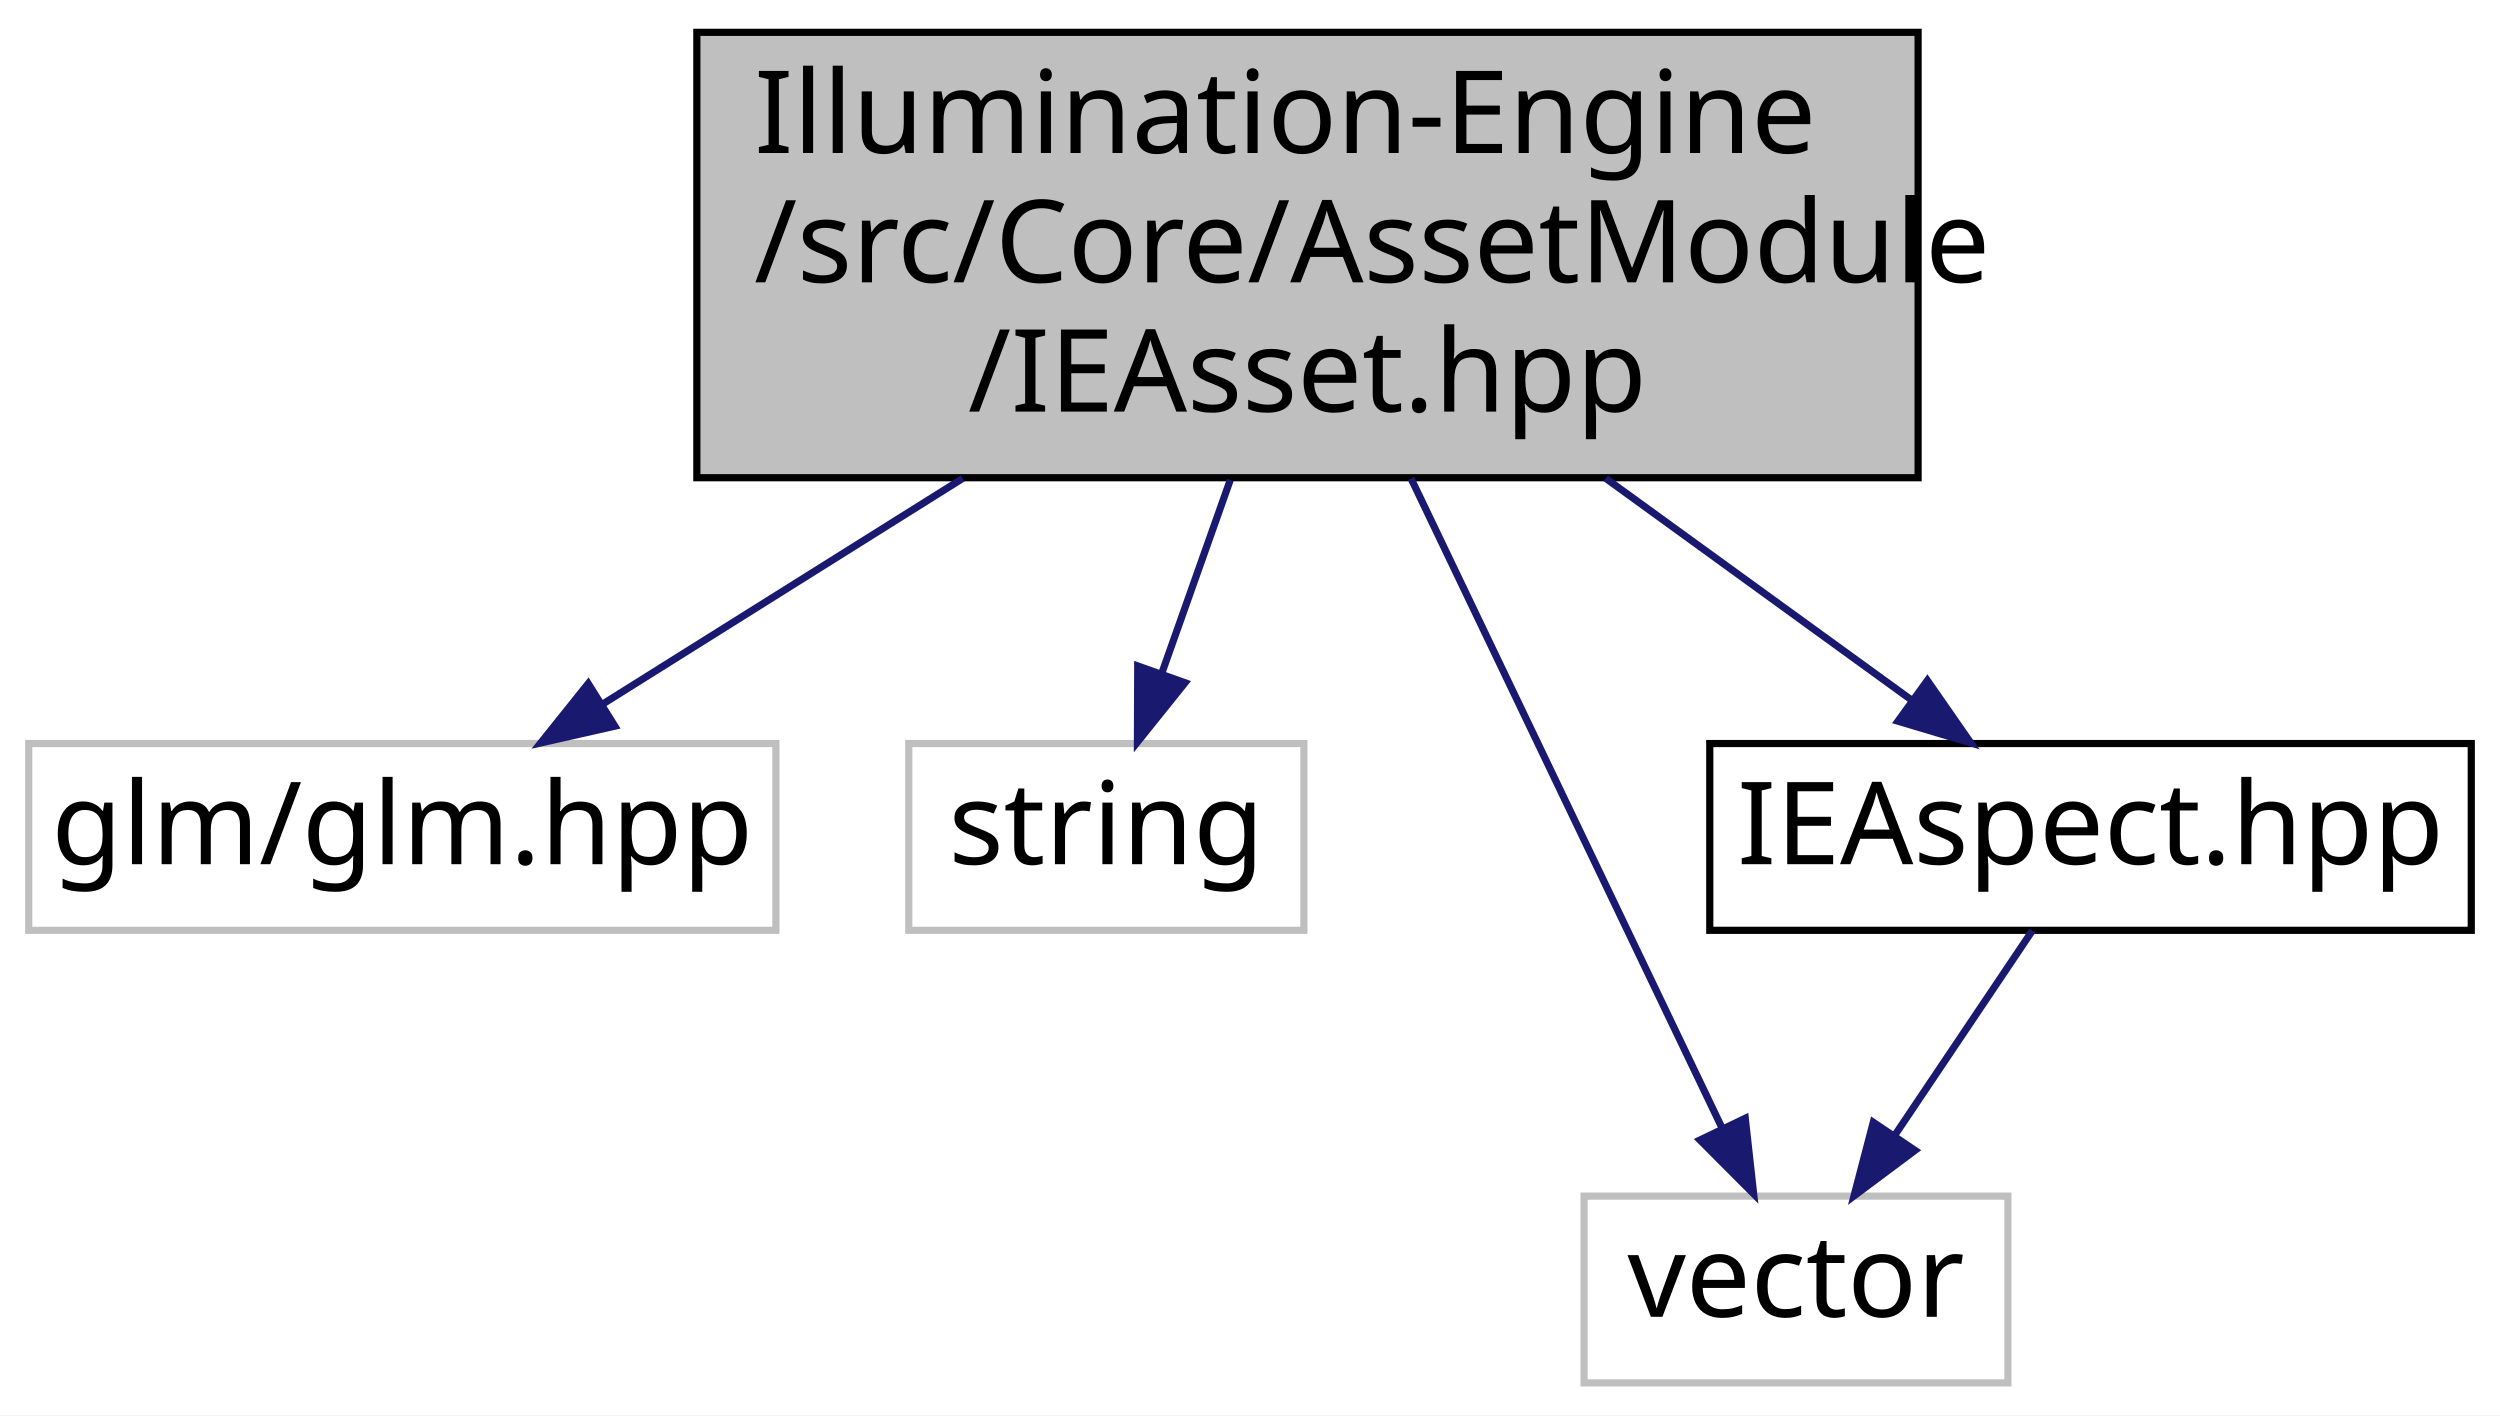
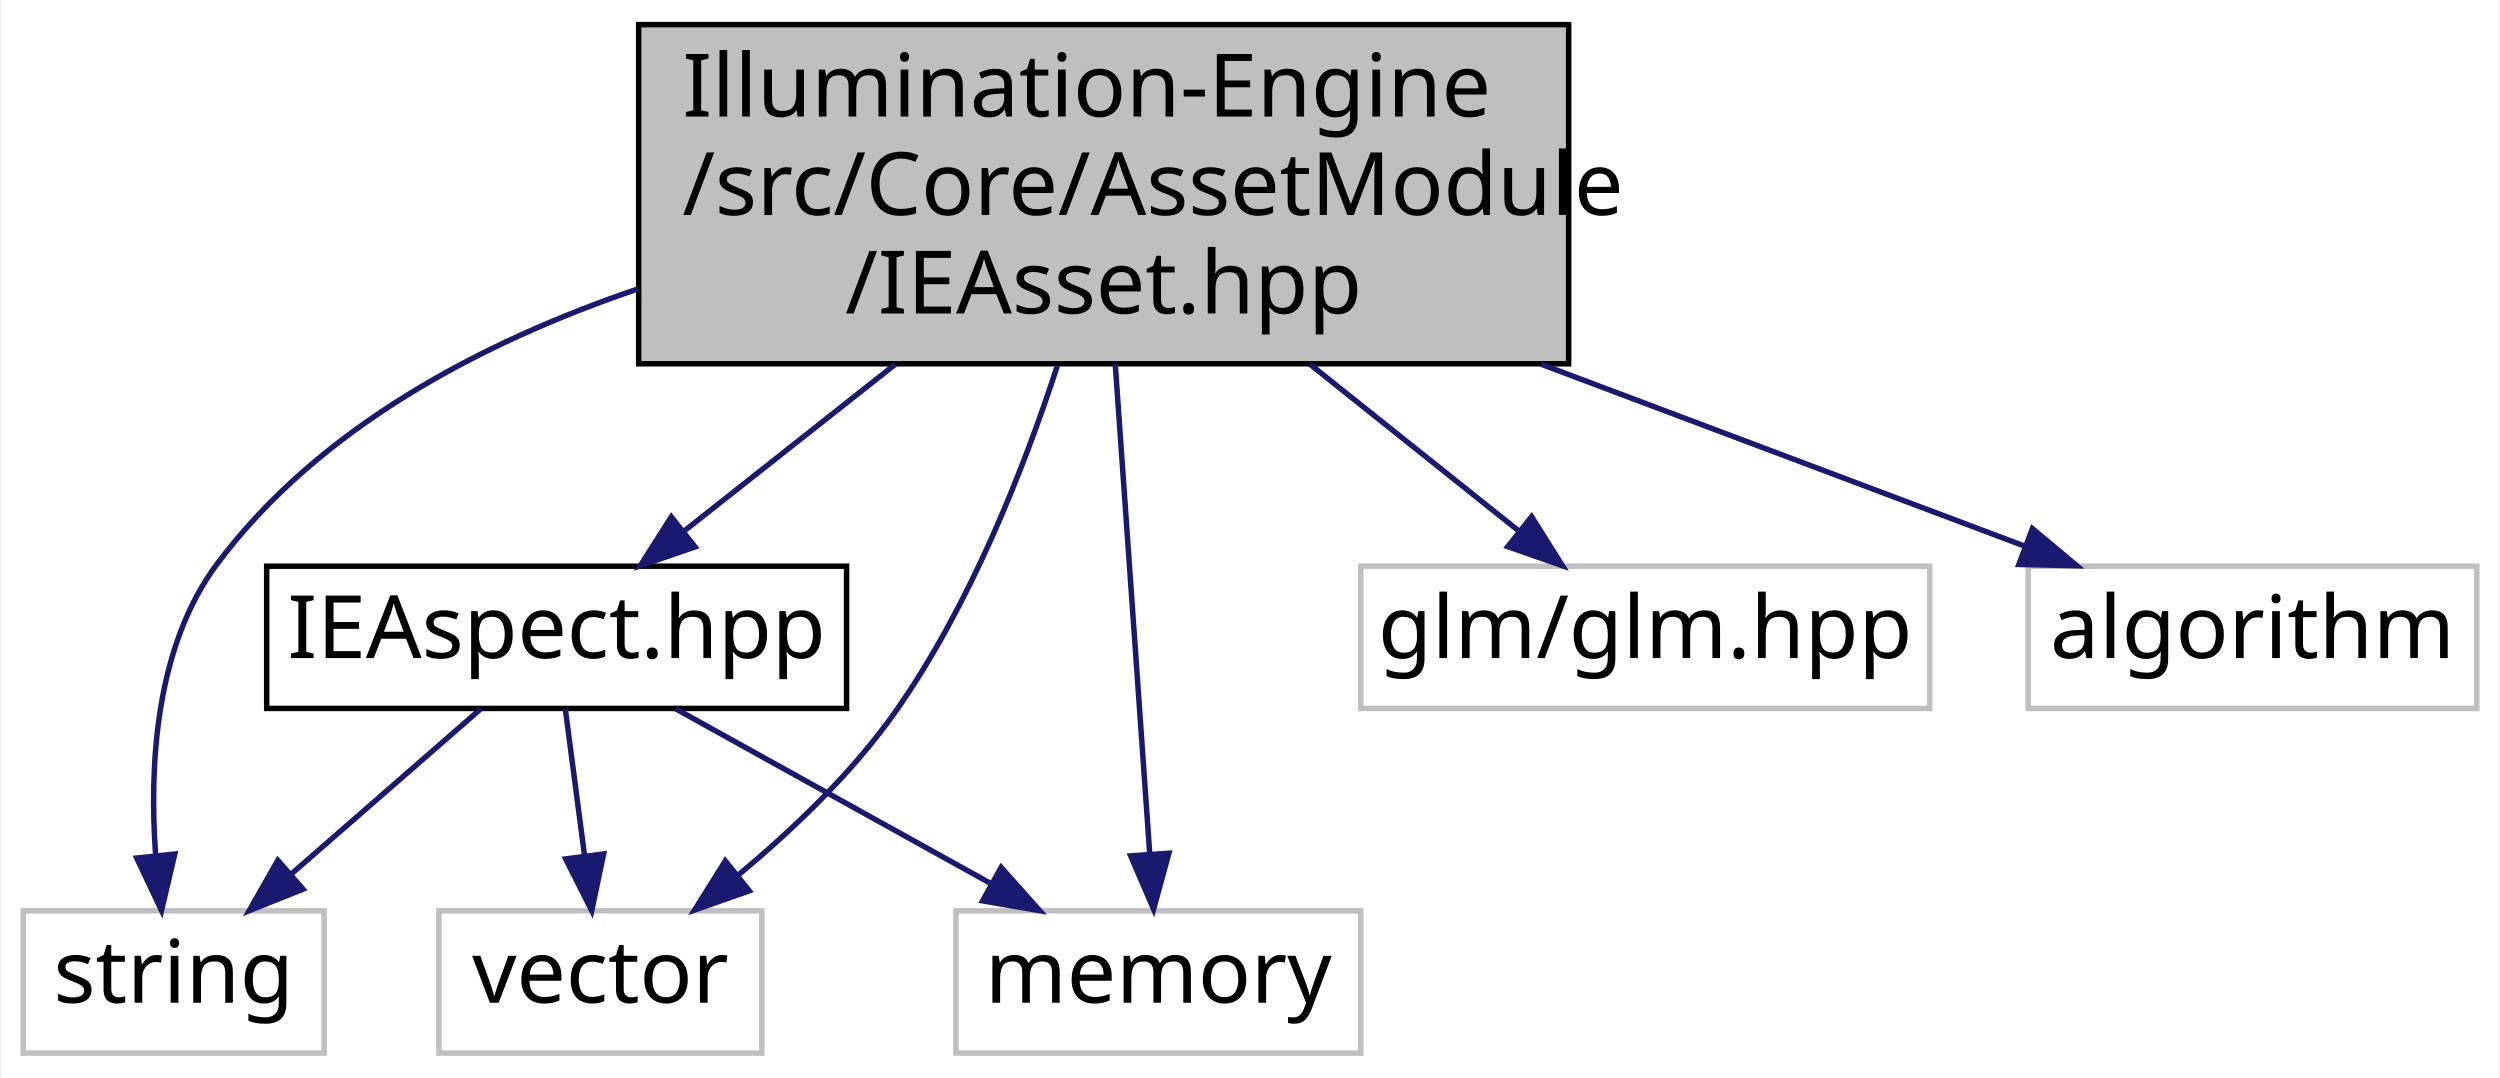
- <svg xmlns="http://www.w3.org/2000/svg" xmlns:xlink="http://www.w3.org/1999/xlink" width="348pt" height="197pt" viewBox="0.00 0.00 348.00 197.00">
+ <svg xmlns="http://www.w3.org/2000/svg" xmlns:xlink="http://www.w3.org/1999/xlink" width="457pt" height="197pt" viewBox="0.00 0.00 456.50 197.00">
  <g id="graph0" class="graph" transform="scale(1 1) rotate(0) translate(4 193)">
-     <polygon fill="white" stroke="transparent" points="-4,4 -4,-193 344,-193 344,4 -4,4" />
+     <polygon fill="white" stroke="transparent" points="-4,4 -4,-193 452.5,-193 452.5,4 -4,4" />
    <g id="node1" class="node">
      <g id="a_node1">
        <a xlink:title=" ">
-           <polygon fill="#bfbfbf" stroke="black" points="93,-126.5 93,-188.5 263,-188.5 263,-126.5 93,-126.5" />
-           <text text-anchor="start" x="101" y="-171.7" font-family="Source Sans Pro" font-size="16.00">Illumination-Engine</text>
-           <text text-anchor="start" x="101" y="-153.7" font-family="Source Sans Pro" font-size="16.00">/src/Core/AssetModule</text>
-           <text text-anchor="middle" x="178" y="-135.7" font-family="Source Sans Pro" font-size="16.00">/IEAsset.hpp</text>
+           <polygon fill="#bfbfbf" stroke="black" points="112.5,-126.5 112.5,-188.5 282.5,-188.5 282.5,-126.5 112.5,-126.5" />
+           <text text-anchor="start" x="120.5" y="-171.7" font-family="Source Sans Pro" font-size="16.00">Illumination-Engine</text>
+           <text text-anchor="start" x="120.5" y="-153.7" font-family="Source Sans Pro" font-size="16.00">/src/Core/AssetModule</text>
+           <text text-anchor="middle" x="197.5" y="-135.7" font-family="Source Sans Pro" font-size="16.00">/IEAsset.hpp</text>
        </a>
      </g>
    </g>
    <g id="node2" class="node">
      <g id="a_node2">
        <a xlink:title=" ">
-           <polygon fill="white" stroke="#bfbfbf" points="0,-63.5 0,-89.5 104,-89.5 104,-63.5 0,-63.5" />
-           <text text-anchor="middle" x="52" y="-72.7" font-family="Source Sans Pro" font-size="16.00">glm/glm.hpp</text>
+           <polygon fill="white" stroke="#bfbfbf" points="0,-0.5 0,-26.5 55,-26.5 55,-0.5 0,-0.5" />
+           <text text-anchor="middle" x="27.5" y="-9.7" font-family="Source Sans Pro" font-size="16.00">string</text>
        </a>
      </g>
    </g>
    <g id="edge1" class="edge">
-       <path fill="none" stroke="midnightblue" d="M130.01,-126.41C113.07,-115.79 94.61,-104.21 79.89,-94.99" />
-       <polygon fill="midnightblue" stroke="midnightblue" points="81.59,-91.92 71.26,-89.58 77.88,-97.85 81.59,-91.92" />
+       <path fill="none" stroke="midnightblue" d="M112.36,-140.19C83.6,-130.41 54.1,-114.81 35.5,-90 24.19,-74.92 23.02,-53.13 24.19,-36.83" />
+       <polygon fill="midnightblue" stroke="midnightblue" points="27.7,-36.89 25.28,-26.57 20.74,-36.15 27.7,-36.89" />
    </g>
    <g id="node3" class="node">
      <g id="a_node3">
        <a xlink:title=" ">
-           <polygon fill="white" stroke="#bfbfbf" points="122.5,-63.5 122.5,-89.5 177.5,-89.5 177.5,-63.5 122.5,-63.5" />
-           <text text-anchor="middle" x="150" y="-72.7" font-family="Source Sans Pro" font-size="16.00">string</text>
+           <polygon fill="white" stroke="#bfbfbf" points="76,-0.5 76,-26.5 135,-26.5 135,-0.5 76,-0.5" />
+           <text text-anchor="middle" x="105.5" y="-9.7" font-family="Source Sans Pro" font-size="16.00">vector</text>
        </a>
      </g>
    </g>
    <g id="edge2" class="edge">
-       <path fill="none" stroke="midnightblue" d="M167.25,-126.18C164.09,-117.25 160.69,-107.65 157.75,-99.36" />
-       <polygon fill="midnightblue" stroke="midnightblue" points="160.96,-97.96 154.33,-89.7 154.37,-100.3 160.96,-97.96" />
+       <path fill="none" stroke="midnightblue" d="M189.03,-126.12C182.78,-106.93 173,-82.21 159.5,-63 151.63,-51.8 140.72,-41.38 130.77,-33.09" />
+       <polygon fill="midnightblue" stroke="midnightblue" points="132.71,-30.16 122.72,-26.65 128.34,-35.63 132.71,-30.16" />
    </g>
    <g id="node4" class="node">
      <g id="a_node4">
        <a xlink:title=" ">
-           <polygon fill="white" stroke="#bfbfbf" points="216.5,-0.5 216.5,-26.5 275.5,-26.5 275.5,-0.5 216.5,-0.5" />
-           <text text-anchor="middle" x="246" y="-9.7" font-family="Source Sans Pro" font-size="16.00">vector</text>
+           <polygon fill="white" stroke="#bfbfbf" points="244.5,-63.5 244.5,-89.5 348.5,-89.5 348.5,-63.5 244.5,-63.5" />
+           <text text-anchor="middle" x="296.5" y="-72.7" font-family="Source Sans Pro" font-size="16.00">glm/glm.hpp</text>
        </a>
      </g>
    </g>
    <g id="edge3" class="edge">
-       <path fill="none" stroke="midnightblue" d="M192.42,-126.39C205.38,-99.32 224.11,-60.22 235.64,-36.13" />
-       <polygon fill="midnightblue" stroke="midnightblue" points="238.94,-37.34 240.11,-26.81 232.63,-34.31 238.94,-37.34" />
+       <path fill="none" stroke="midnightblue" d="M235.21,-126.41C248.01,-116.19 261.93,-105.09 273.26,-96.04" />
+       <polygon fill="midnightblue" stroke="midnightblue" points="275.73,-98.55 281.37,-89.58 271.37,-93.08 275.73,-98.55" />
    </g>
    <g id="node5" class="node">
      <g id="a_node5">
-         <a xlink:href="_i_e_aspect_8hpp.html" target="_top" xlink:title=" ">
-           <polygon fill="white" stroke="black" points="234,-63.5 234,-89.5 340,-89.5 340,-63.5 234,-63.5" />
-           <text text-anchor="middle" x="287" y="-72.7" font-family="Source Sans Pro" font-size="16.00">IEAspect.hpp</text>
+         <a xlink:title=" ">
+           <polygon fill="white" stroke="#bfbfbf" points="366.5,-63.5 366.5,-89.5 448.5,-89.5 448.5,-63.5 366.5,-63.5" />
+           <text text-anchor="middle" x="407.5" y="-72.7" font-family="Source Sans Pro" font-size="16.00">algorithm</text>
        </a>
      </g>
    </g>
    <g id="edge4" class="edge">
-       <path fill="none" stroke="midnightblue" d="M219.52,-126.41C233.89,-115.99 249.54,-104.65 262.15,-95.51" />
-       <polygon fill="midnightblue" stroke="midnightblue" points="264.29,-98.28 270.34,-89.58 260.19,-92.61 264.29,-98.28" />
+       <path fill="none" stroke="midnightblue" d="M277.49,-126.41C307.58,-115.09 340.57,-102.68 365.79,-93.19" />
+       <polygon fill="midnightblue" stroke="midnightblue" points="367.27,-96.37 375.4,-89.58 364.8,-89.82 367.27,-96.37" />
+     </g>
+     <g id="node6" class="node">
+       <g id="a_node6">
+         <a xlink:title=" ">
+           <polygon fill="white" stroke="#bfbfbf" points="170.5,-0.5 170.5,-26.5 244.5,-26.5 244.5,-0.5 170.5,-0.5" />
+           <text text-anchor="middle" x="207.5" y="-9.7" font-family="Source Sans Pro" font-size="16.00">memory</text>
+         </a>
+       </g>
    </g>
    <g id="edge5" class="edge">
-       <path fill="none" stroke="midnightblue" d="M278.9,-63.45C273.45,-55.34 266.13,-44.46 259.78,-35.01" />
-       <polygon fill="midnightblue" stroke="midnightblue" points="262.57,-32.87 254.08,-26.53 256.76,-36.78 262.57,-32.87" />
+       <path fill="none" stroke="midnightblue" d="M199.62,-126.39C201.5,-99.68 204.21,-61.26 205.91,-37.11" />
+       <polygon fill="midnightblue" stroke="midnightblue" points="209.42,-37.03 206.63,-26.81 202.44,-36.54 209.42,-37.03" />
+     </g>
+     <g id="node7" class="node">
+       <g id="a_node7">
+         <a xlink:href="_i_e_aspect_8hpp.html" target="_top" xlink:title=" ">
+           <polygon fill="white" stroke="black" points="44.5,-63.5 44.5,-89.5 150.5,-89.5 150.5,-63.5 44.5,-63.5" />
+           <text text-anchor="middle" x="97.5" y="-72.7" font-family="Source Sans Pro" font-size="16.00">IEAspect.hpp</text>
+         </a>
+       </g>
+     </g>
+     <g id="edge6" class="edge">
+       <path fill="none" stroke="midnightblue" d="M159.41,-126.41C146.35,-116.09 132.14,-104.87 120.63,-95.78" />
+       <polygon fill="midnightblue" stroke="midnightblue" points="122.8,-93.03 112.79,-89.58 118.46,-98.52 122.8,-93.03" />
+     </g>
+     <g id="edge8" class="edge">
+       <path fill="none" stroke="midnightblue" d="M83.67,-63.45C73.8,-54.84 60.32,-43.1 49.04,-33.27" />
+       <polygon fill="midnightblue" stroke="midnightblue" points="51.14,-30.46 41.3,-26.53 46.54,-35.74 51.14,-30.46" />
+     </g>
+     <g id="edge7" class="edge">
+       <path fill="none" stroke="midnightblue" d="M99.08,-63.45C100.09,-55.76 101.43,-45.57 102.62,-36.48" />
+       <polygon fill="midnightblue" stroke="midnightblue" points="106.09,-36.9 103.92,-26.53 99.15,-35.99 106.09,-36.9" />
+     </g>
+     <g id="edge9" class="edge">
+       <path fill="none" stroke="midnightblue" d="M119.23,-63.45C135.73,-54.3 158.62,-41.6 176.96,-31.44" />
+       <polygon fill="midnightblue" stroke="midnightblue" points="178.76,-34.44 185.81,-26.53 175.37,-28.32 178.76,-34.44" />
    </g>
  </g>
</svg>
